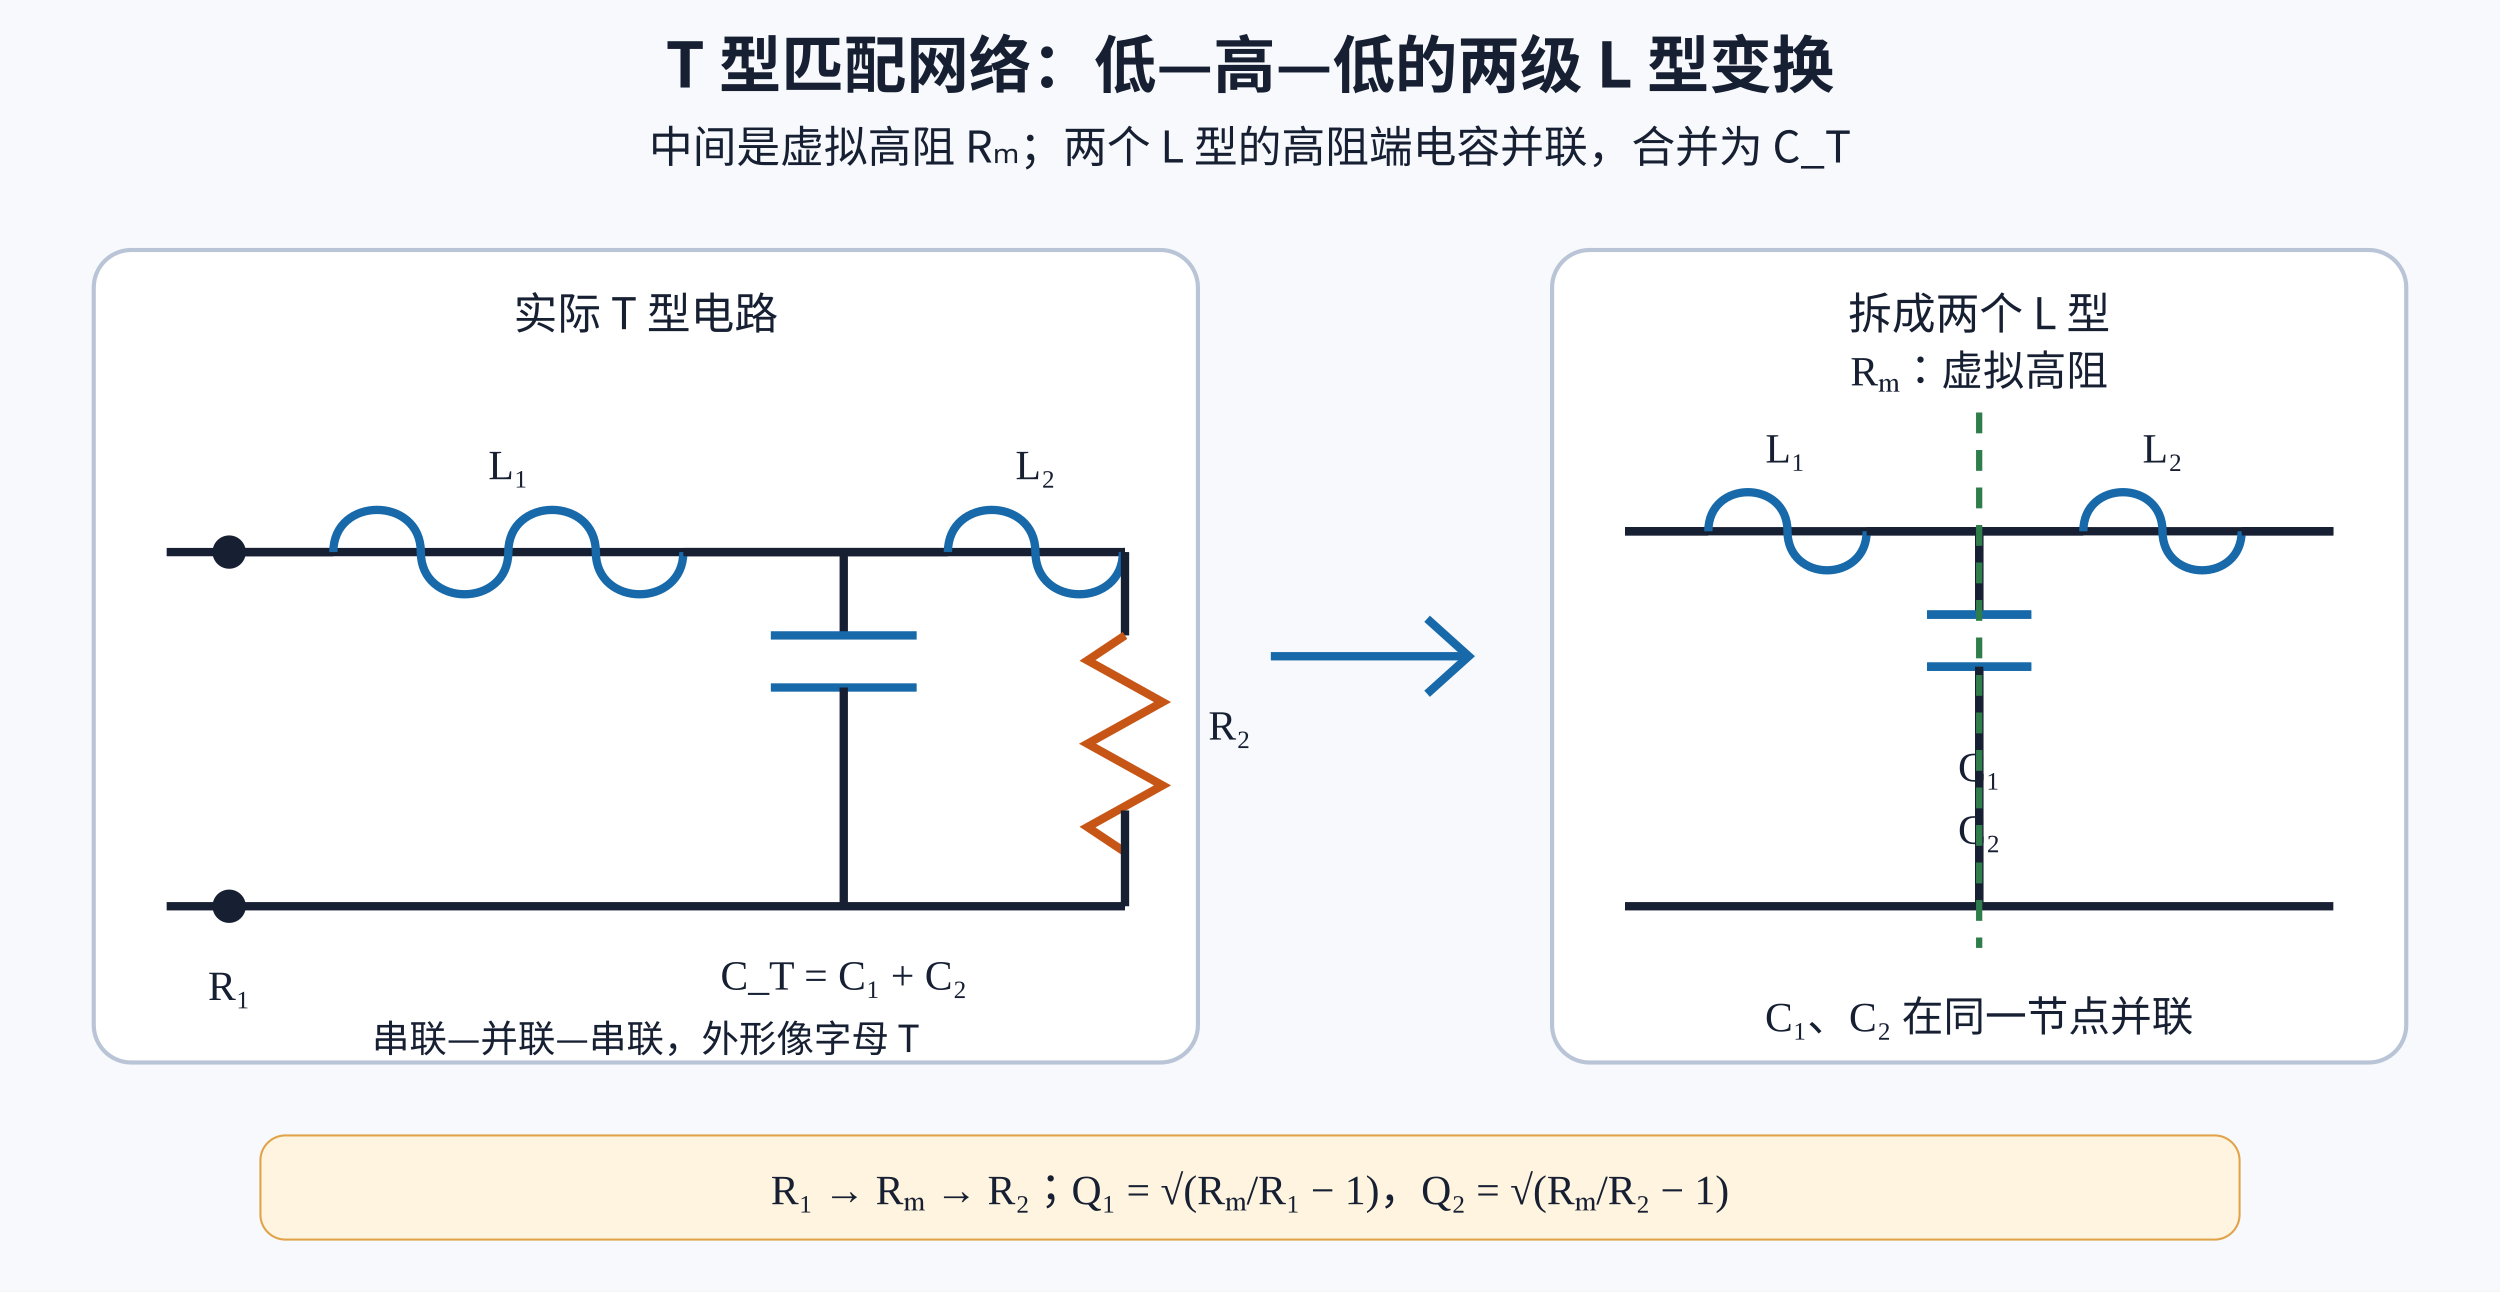
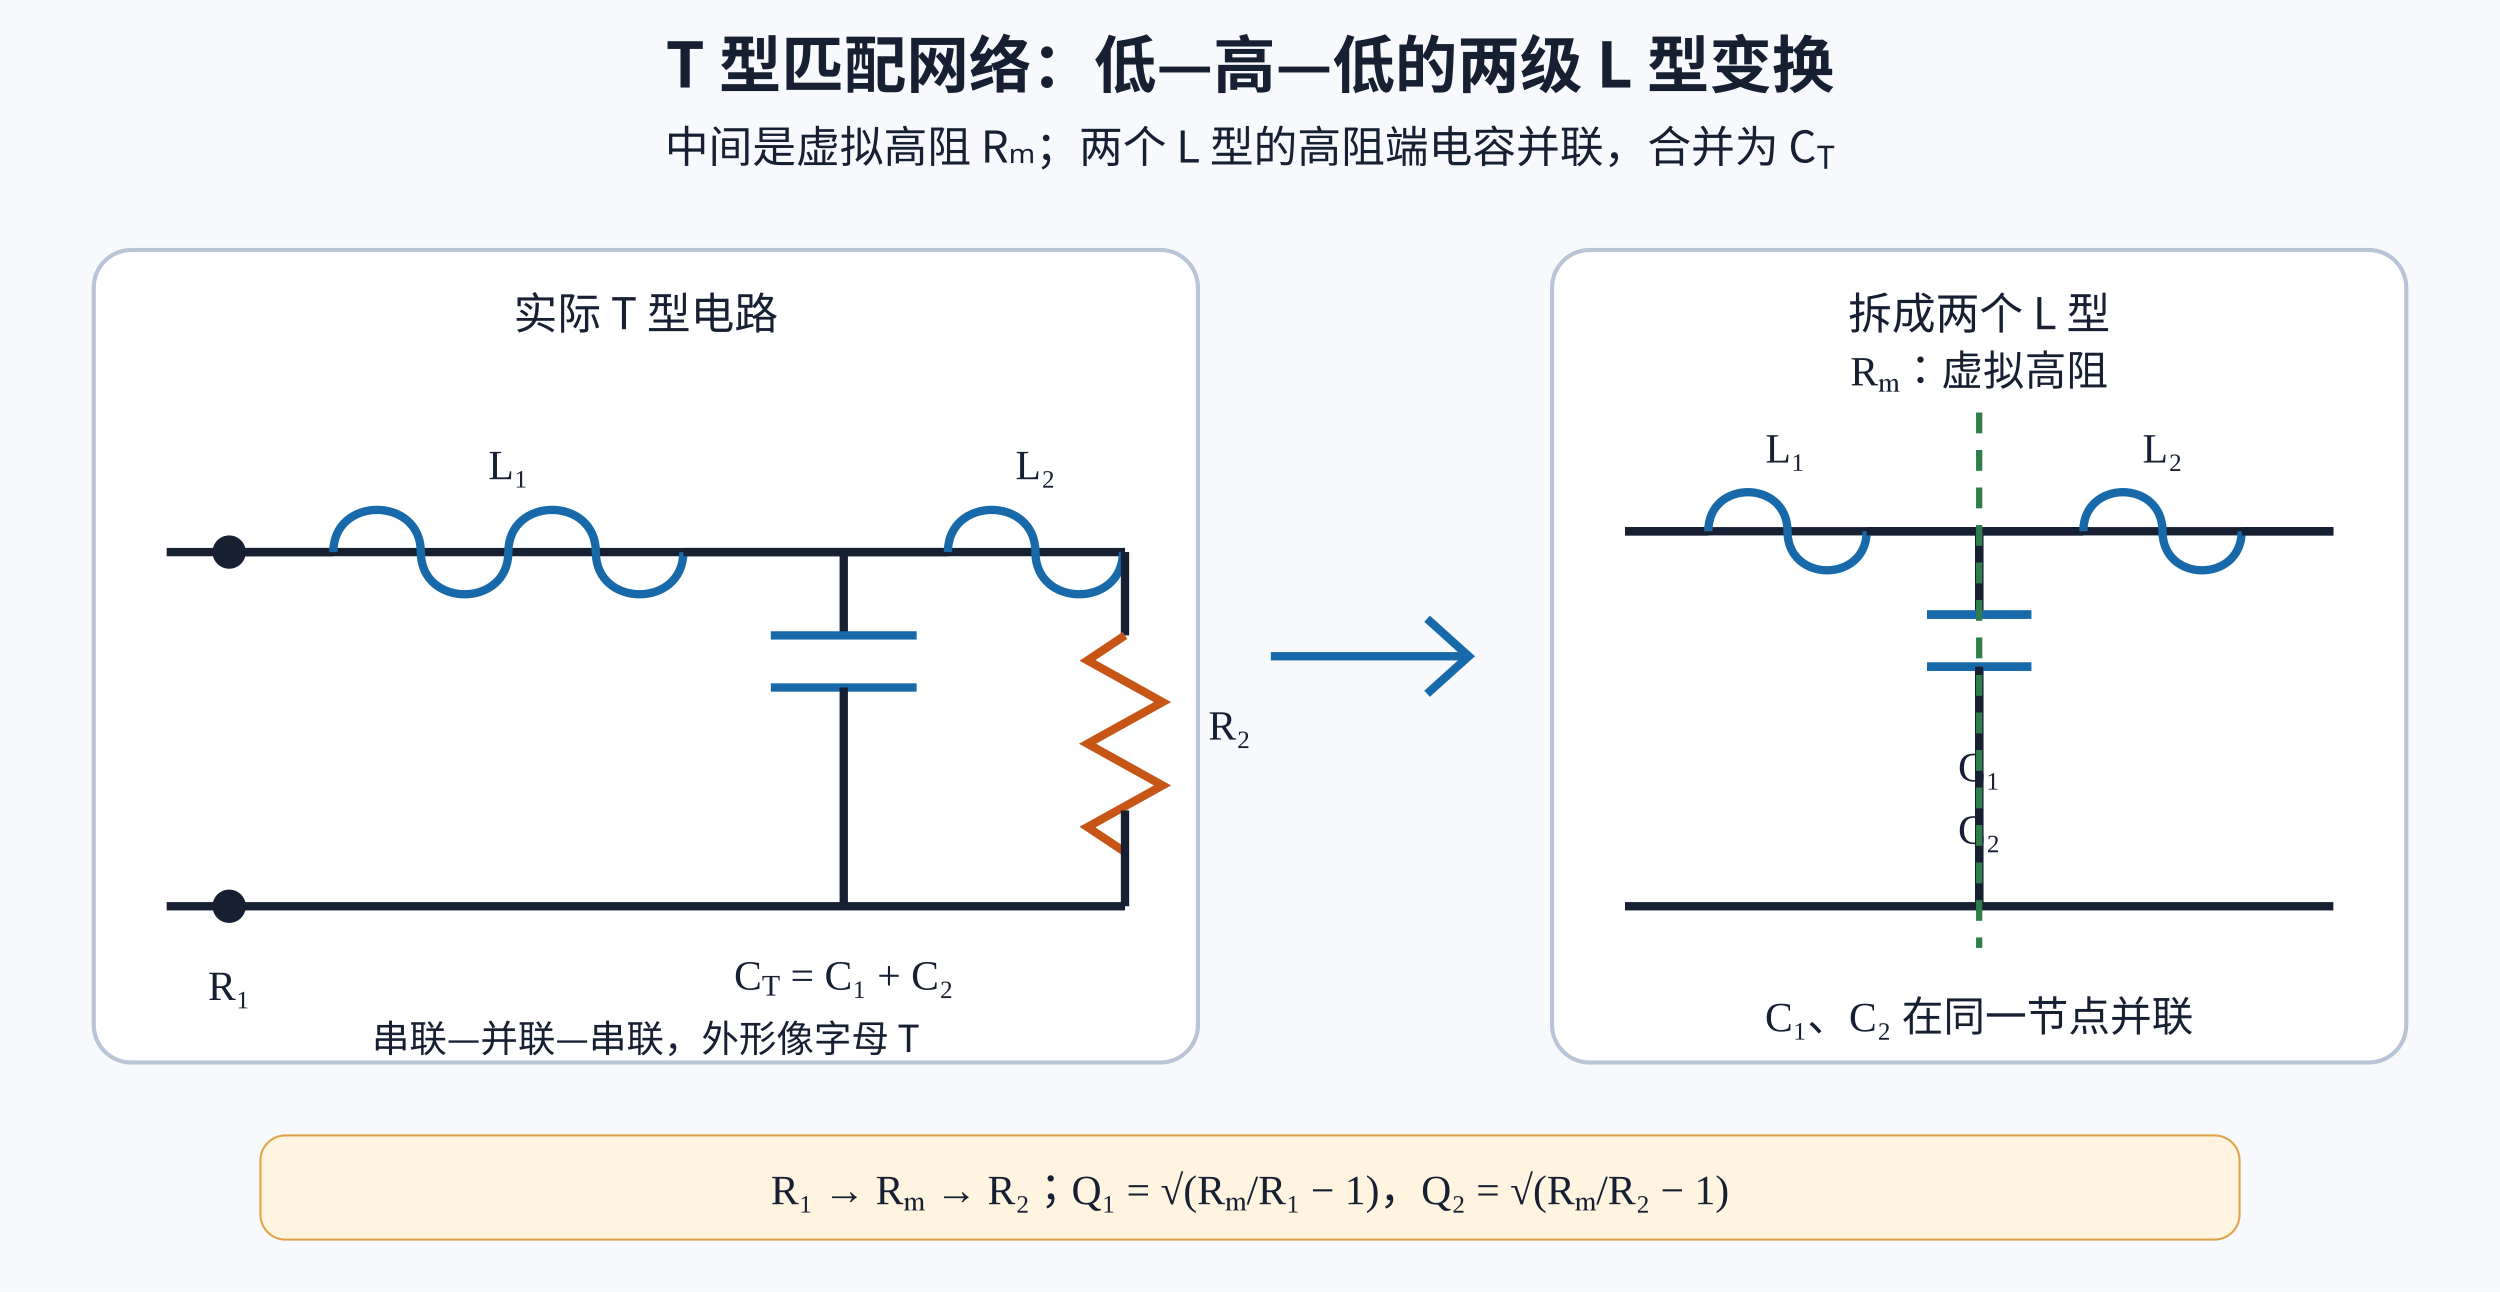
<svg xmlns="http://www.w3.org/2000/svg" width="1200" height="620" viewBox="0 0 1200 620">
  <rect width="1200" height="620" fill="#f7f9fc" />
  <style>.t{font-family:"Microsoft YaHei","Noto Sans CJK SC",sans-serif;fill:#172033}.h{font-size:30px;font-weight:700}.s{font-size:21px}.n{font-size:18px}.eq{font-family:"Cambria Math","Times New Roman",serif;font-size:20px;fill:#172033}.w{stroke:#172033;stroke-width:4;fill:none}.a{stroke:#1769aa;stroke-width:4;fill:none}.r{stroke:#c75516;stroke-width:4;fill:none}.g{stroke:#2f7d4a;stroke-width:3;fill:none;stroke-dasharray:10 8}.box{fill:#ffffff;stroke:#b9c5d6;stroke-width:2}</style>
  <text x="600" y="42" text-anchor="middle" class="t h">T 型匹配网络：低—高—低的两级 L 型变换</text>
-   <text x="600" y="78" text-anchor="middle" class="t s">中间是虚拟高阻 Rₘ；两个 L 型的高阻端电容并联，合并为 C_T</text>
+   <text x="600" y="78" text-anchor="middle" class="t s">中间是虚拟高阻 Rₘ；两个 L 型的高阻端电容并联，合并为 C<tspan baseline-shift="sub" font-size="0.72em">T</tspan>
+   </text>
  <g transform="translate(45 120)">
    <rect x="0" y="0" width="530" height="390" rx="18" class="box" />
    <text x="265" y="38" text-anchor="middle" class="t s">实际 T 型电路</text>
    <line x1="35" y1="145" x2="495" y2="145" class="w" />
    <line x1="35" y1="315" x2="495" y2="315" class="w" />
    <circle cx="65" cy="145" r="8" fill="#172033" />
    <circle cx="65" cy="315" r="8" fill="#172033" />
    <text x="65" y="360" text-anchor="middle" class="t eq">R₁</text>
    <line x1="65" y1="145" x2="115" y2="145" class="w" />
    <path d="M115 145 c0 -27 42 -27 42 0 c0 27 42 27 42 0 c0 -27 42 -27 42 0 c0 27 42 27 42 0" class="a" />
    <line x1="283" y1="145" x2="360" y2="145" class="w" />
    <text x="199" y="110" text-anchor="middle" class="t eq">L₁</text>
    <line x1="360" y1="145" x2="360" y2="185" class="w" />
    <line x1="325" y1="185" x2="395" y2="185" class="a" />
    <line x1="325" y1="210" x2="395" y2="210" class="a" />
    <line x1="360" y1="210" x2="360" y2="315" class="w" />
-     <text x="360" y="355" text-anchor="middle" class="t eq">C_T = C₁ + C₂</text>
+     <text x="360" y="355" text-anchor="middle" class="t eq">C<tspan baseline-shift="sub" font-size="0.72em">T</tspan> = C₁ + C₂</text>
    <line x1="360" y1="145" x2="410" y2="145" class="w" />
    <path d="M410 145 c0 -27 42 -27 42 0 c0 27 42 27 42 0" class="a" />
    <line x1="494" y1="145" x2="495" y2="145" class="w" />
    <text x="452" y="110" text-anchor="middle" class="t eq">L₂</text>
    <line x1="495" y1="145" x2="495" y2="185" class="w" />
    <path d="M495 185 l-18 12 l36 20 l-36 20 l36 20 l-36 20 l18 12" class="r" />
    <line x1="495" y1="269" x2="495" y2="315" class="w" />
    <text x="535" y="235" class="t eq">R₂</text>
    <text x="265" y="385" text-anchor="middle" class="t n">串联—并联—串联，外形像字母 T</text>
  </g>
  <path d="M610 315 H705" class="a" />
  <path d="M685 297 L705 315 L685 333" class="a" />
  <g transform="translate(745 120)">
    <rect x="0" y="0" width="410" height="390" rx="18" class="box" />
    <text x="205" y="38" text-anchor="middle" class="t s">拆成两个 L 型</text>
    <line x1="35" y1="135" x2="375" y2="135" class="w" />
    <line x1="35" y1="315" x2="375" y2="315" class="w" />
    <line x1="35" y1="135" x2="75" y2="135" class="w" />
    <path d="M75 135 c0 -25 38 -25 38 0 c0 25 38 25 38 0" class="a" />
    <line x1="151" y1="135" x2="205" y2="135" class="w" />
    <line x1="205" y1="135" x2="205" y2="175" class="w" />
    <line x1="180" y1="175" x2="230" y2="175" class="a" />
    <line x1="180" y1="200" x2="230" y2="200" class="a" />
    <line x1="205" y1="200" x2="205" y2="315" class="w" />
    <text x="112" y="102" text-anchor="middle" class="t eq">L₁</text>
    <text x="205" y="255" text-anchor="middle" class="t eq">C₁</text>
    <line x1="205" y1="135" x2="255" y2="135" class="w" />
    <path d="M255 135 c0 -25 38 -25 38 0 c0 25 38 25 38 0" class="a" />
    <line x1="331" y1="135" x2="375" y2="135" class="w" />
    <line x1="205" y1="135" x2="205" y2="175" class="w" />
    <line x1="180" y1="175" x2="230" y2="175" class="a" />
    <line x1="180" y1="200" x2="230" y2="200" class="a" />
    <line x1="205" y1="200" x2="205" y2="315" class="w" />
    <text x="293" y="102" text-anchor="middle" class="t eq">L₂</text>
    <text x="205" y="285" text-anchor="middle" class="t eq">C₂</text>
    <line x1="205" y1="78" x2="205" y2="335" class="g" />
    <text x="205" y="65" text-anchor="middle" class="t eq">Rₘ：虚拟高阻</text>
    <text x="205" y="375" text-anchor="middle" class="t eq">C₁、C₂ 在同一节点并联</text>
  </g>
  <rect x="125" y="545" width="950" height="50" rx="12" fill="#fff4df" stroke="#e1a34a" />
  <text x="600" y="578" text-anchor="middle" class="t eq">R₁ → Rₘ → R₂；Q₁ = √(Rₘ/R₁ − 1)，Q₂ = √(Rₘ/R₂ − 1)</text>
</svg>
